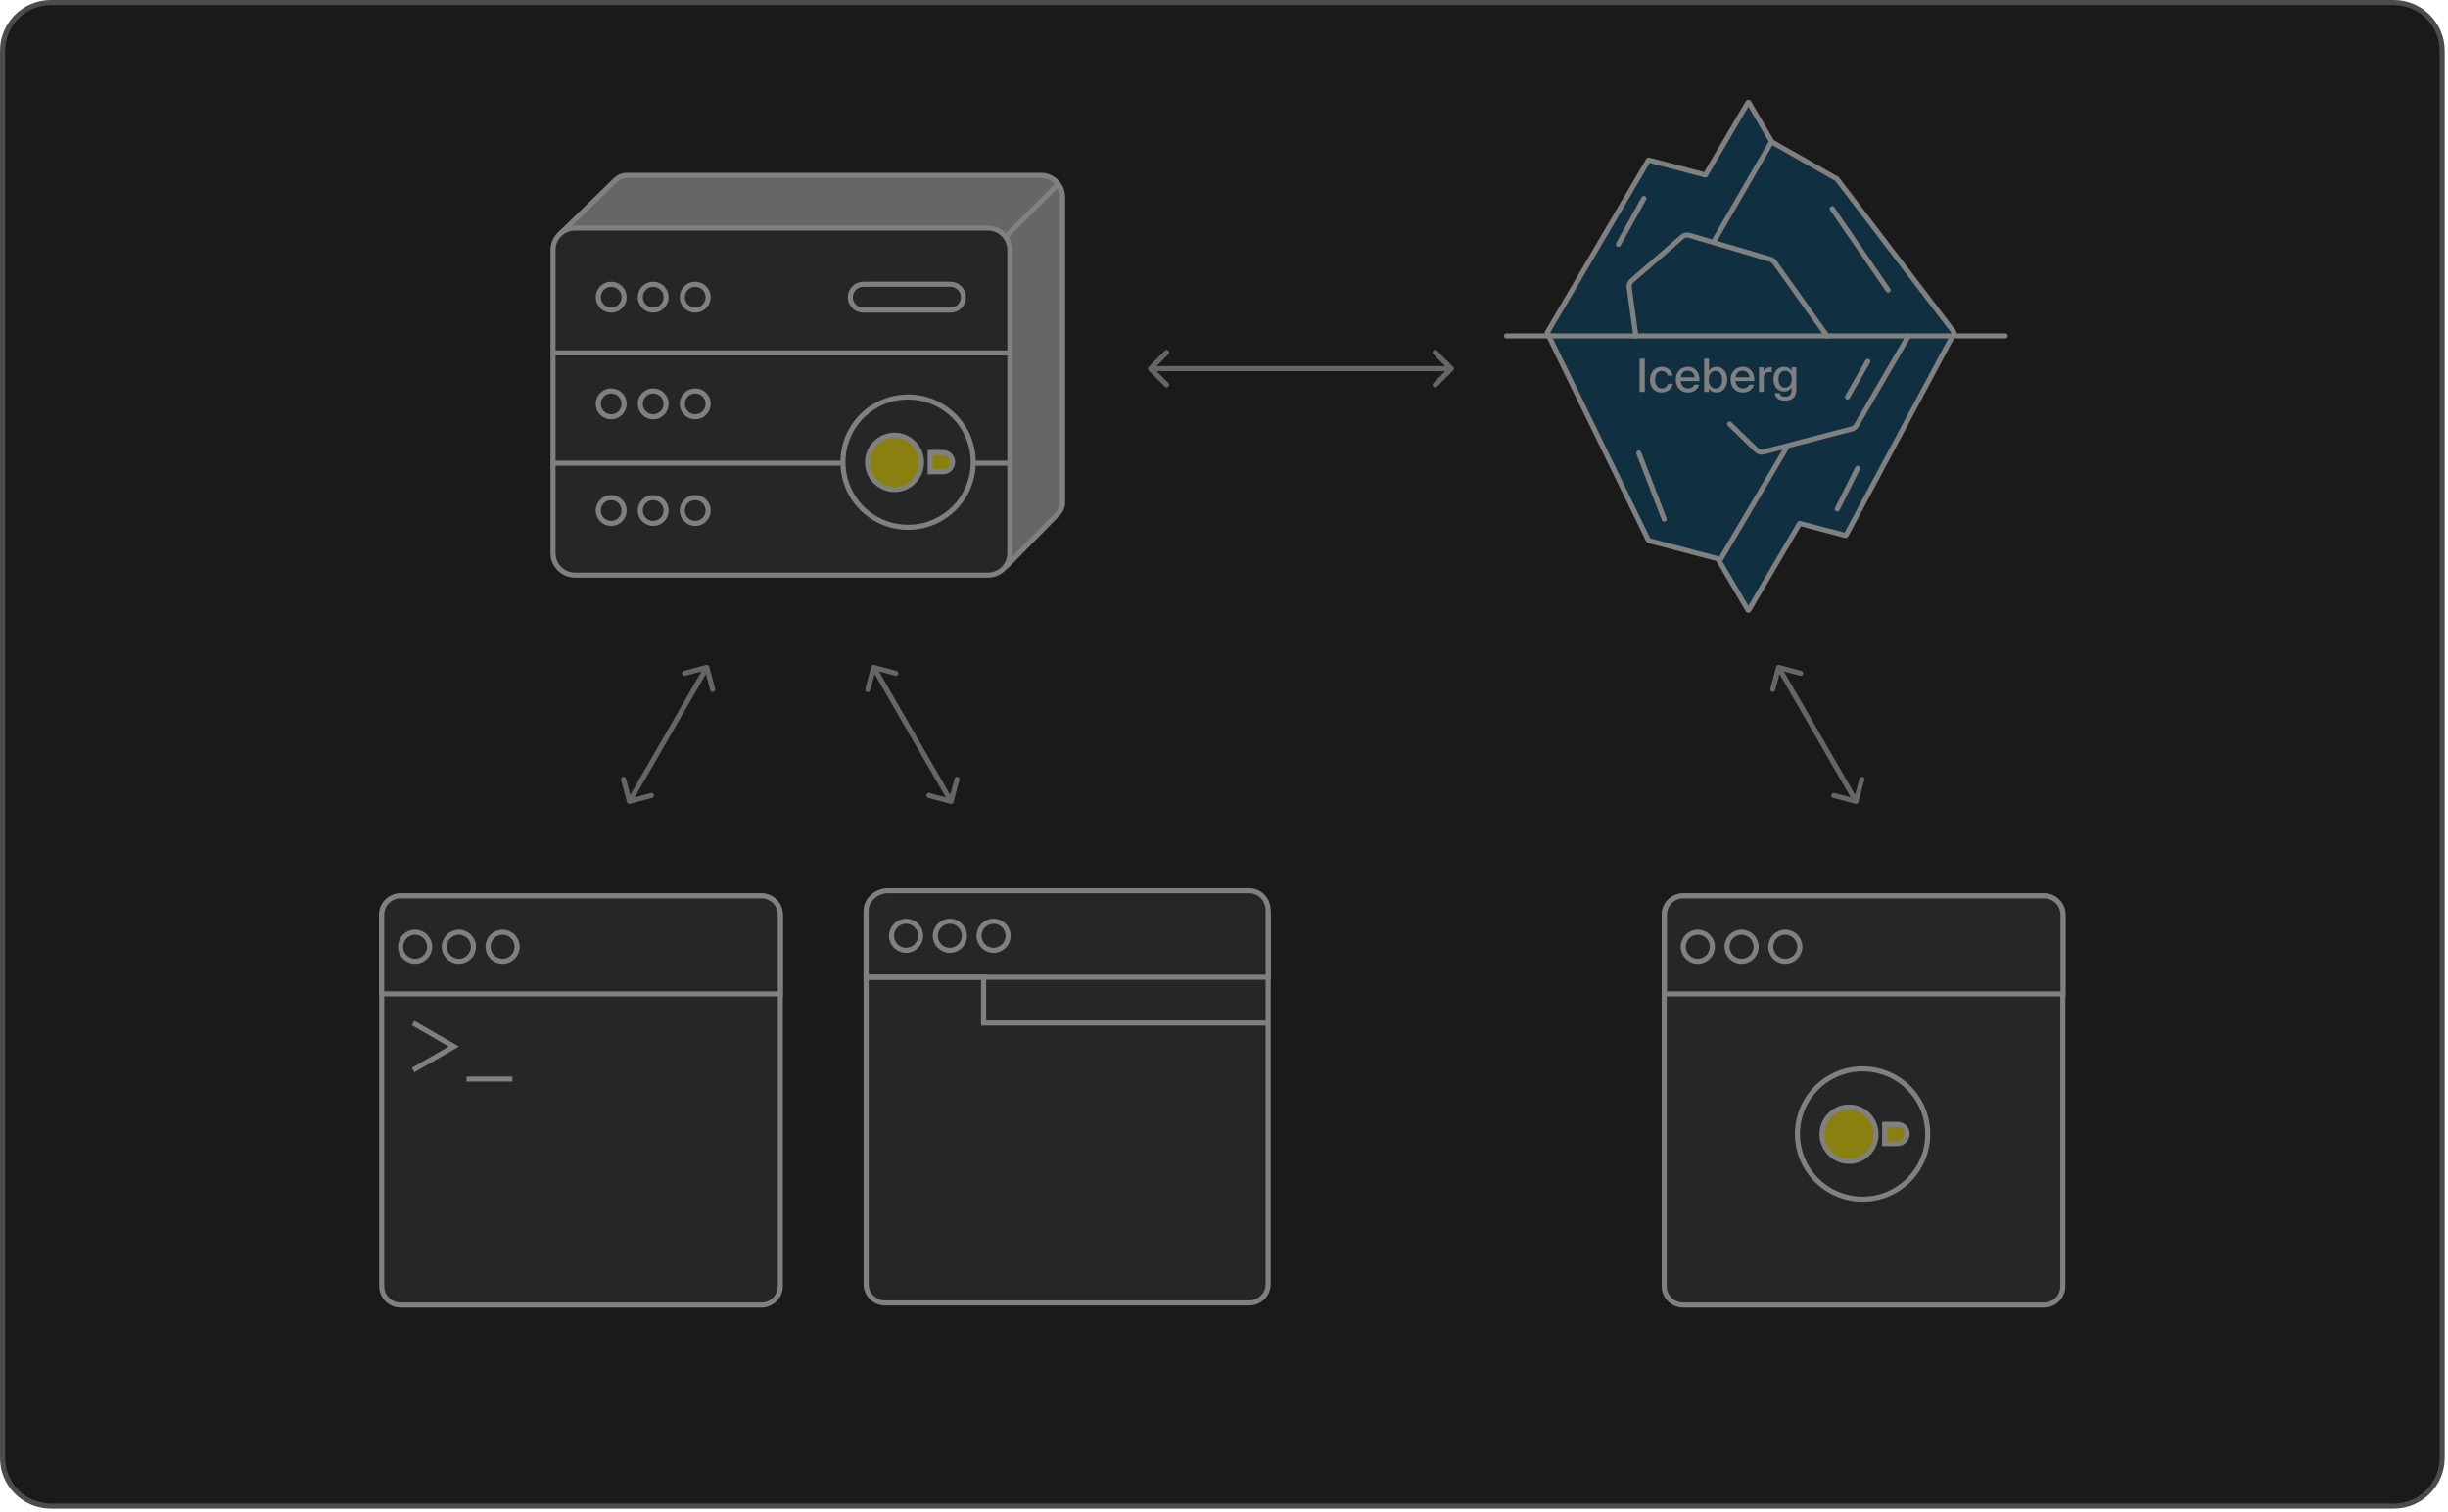
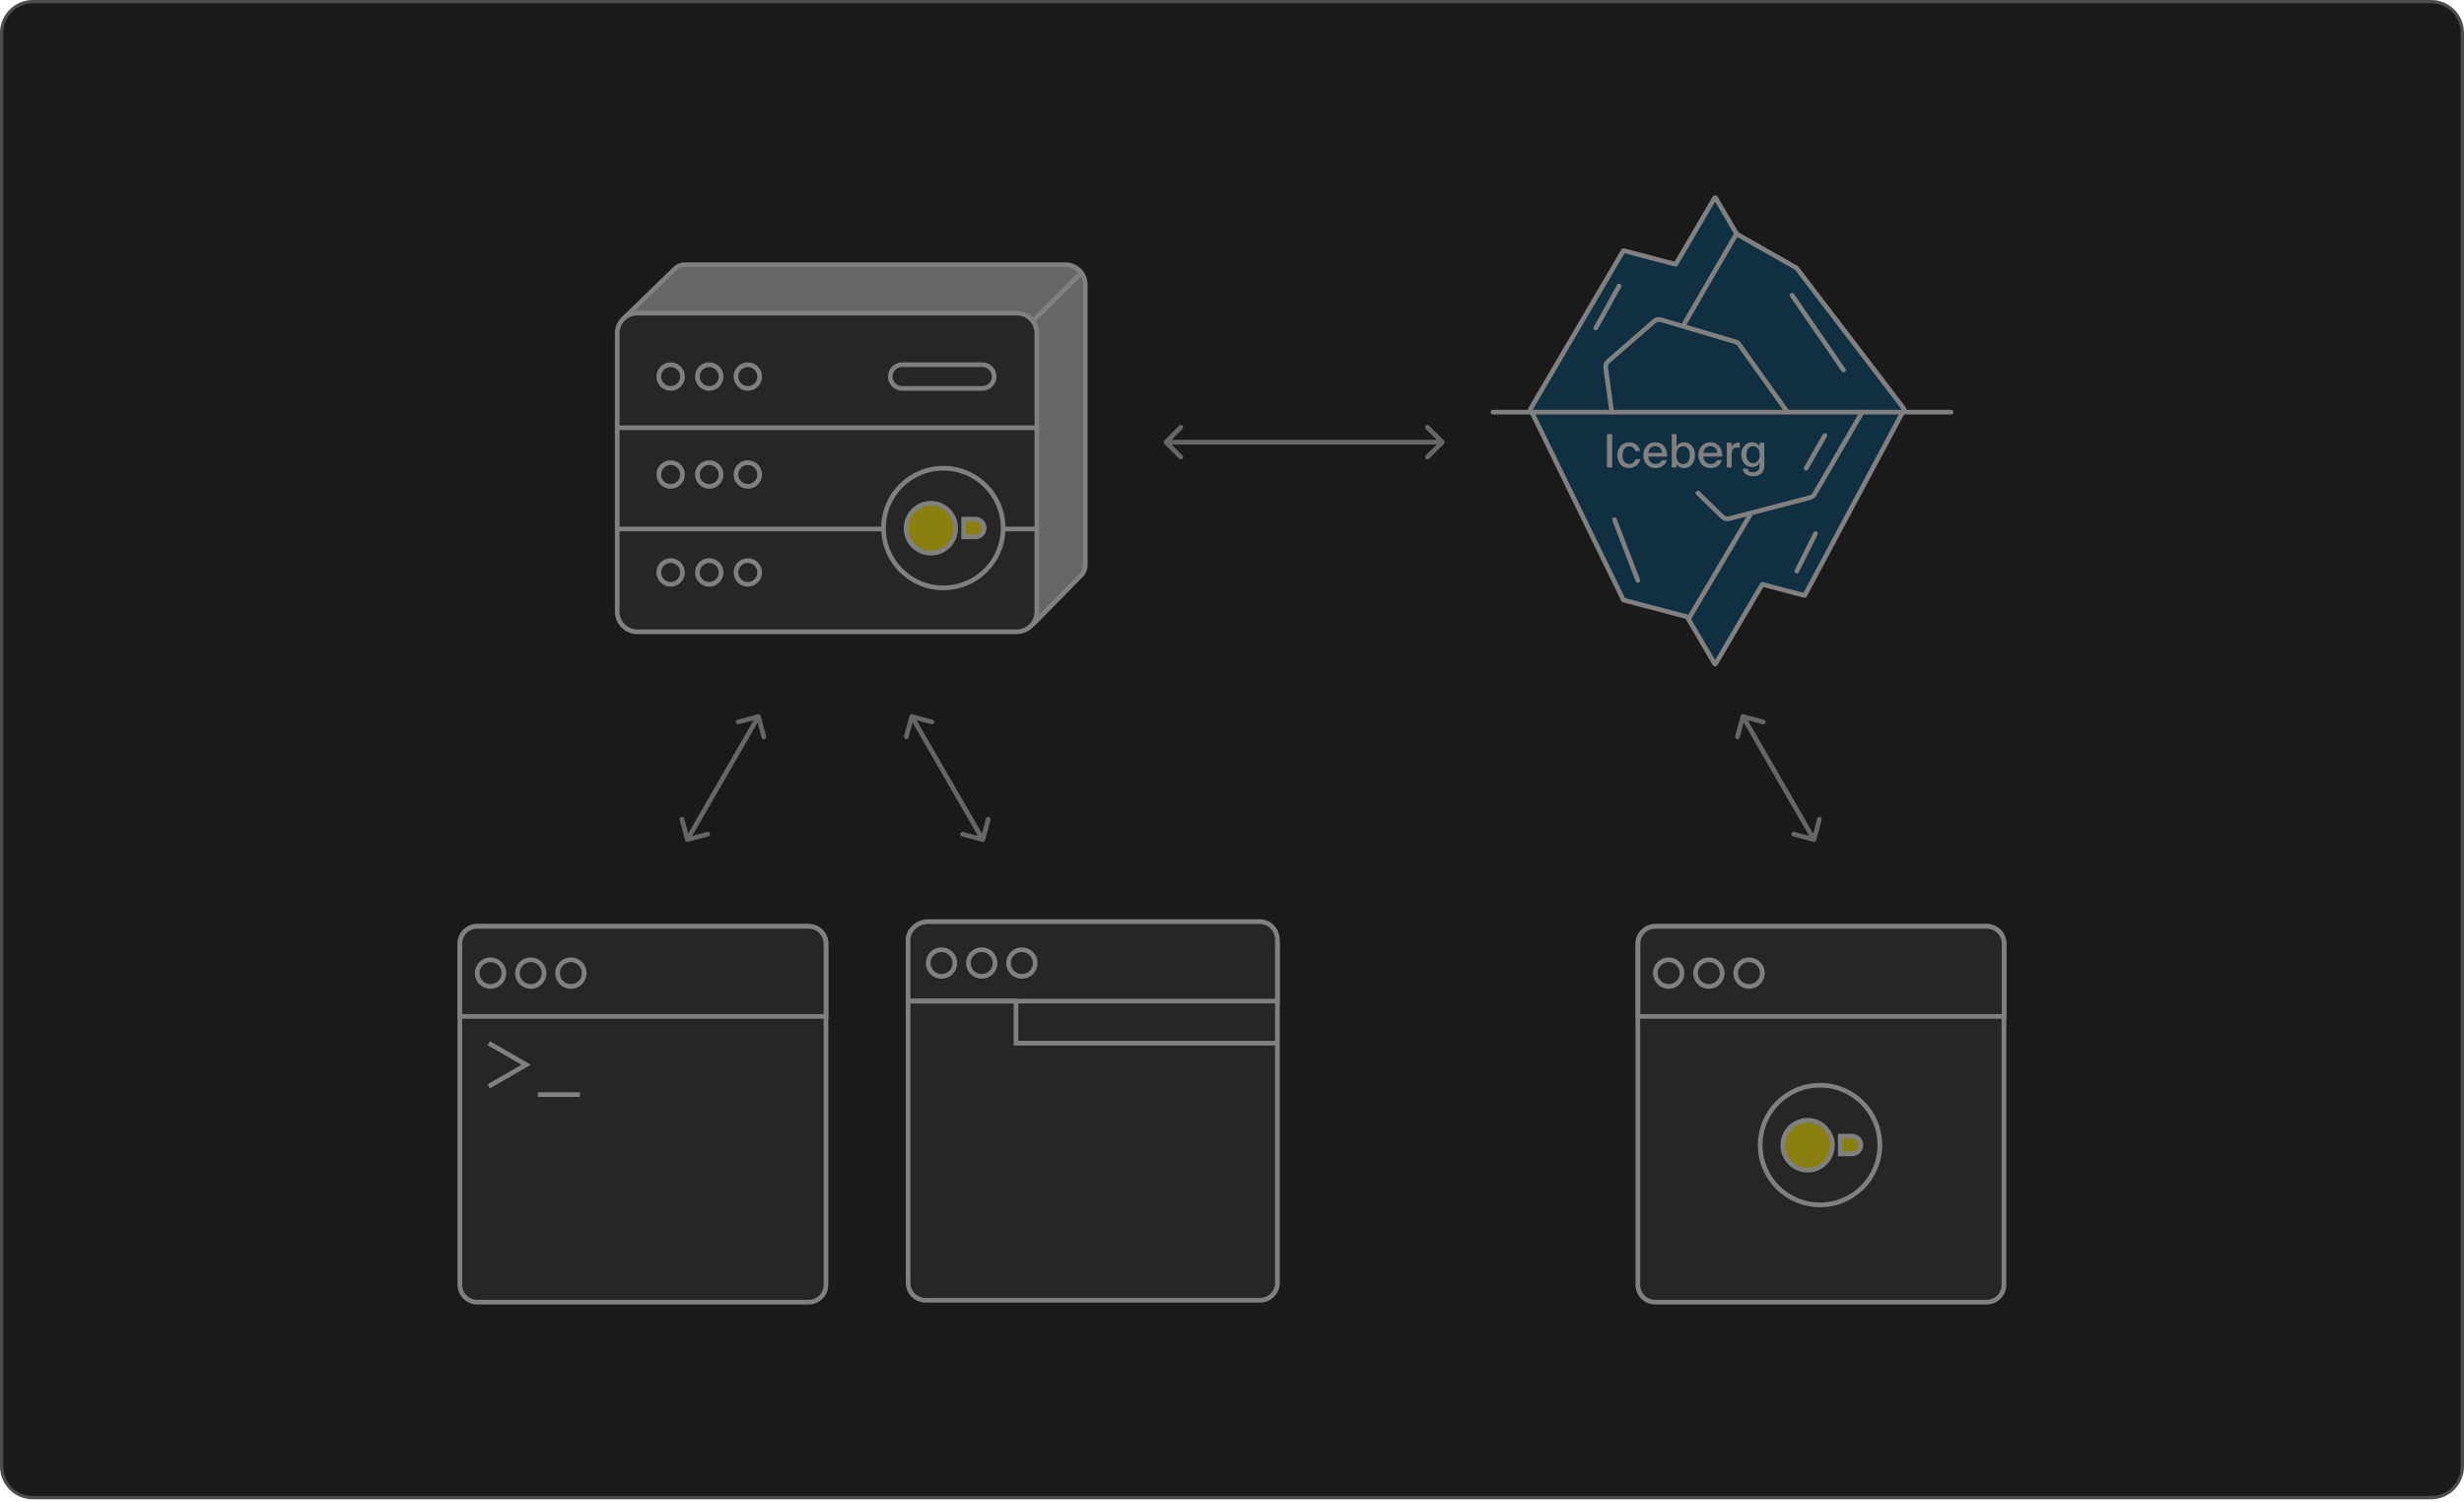
- <svg xmlns="http://www.w3.org/2000/svg" width="481" height="297" viewBox="0 0 481 297" fill="none">
-   <path d="M10 0.5H470.357C475.604 0.5 479.857 4.753 479.857 10V286.407C479.857 291.654 475.604 295.907 470.357 295.907H10C4.753 295.907 0.5 291.654 0.5 286.407V10C0.5 4.753 4.753 0.5 10 0.5Z" fill="#262626" />
-   <path d="M10 0.5H470.357C475.604 0.5 479.857 4.753 479.857 10V286.407C479.857 291.654 475.604 295.907 470.357 295.907H10C4.753 295.907 0.5 291.654 0.5 286.407V10C0.5 4.753 4.753 0.5 10 0.5Z" fill="#1A1A1A" />
-   <path d="M10 0.5H470.357C475.604 0.5 479.857 4.753 479.857 10V286.407C479.857 291.654 475.604 295.907 470.357 295.907H10C4.753 295.907 0.5 291.654 0.5 286.407V10C0.5 4.753 4.753 0.5 10 0.5Z" stroke="#4C4C4C" />
-   <path d="M401.61 176.008H330.712C328.662 176.008 327 177.67 327 179.719V252.696C327 254.746 328.662 256.407 330.712 256.407H401.61C403.66 256.407 405.322 254.746 405.322 252.696V179.719C405.322 177.67 403.66 176.008 401.61 176.008Z" fill="#262626" stroke="#808080" stroke-miterlimit="10" />
-   <path d="M365.976 235.595C358.896 235.595 353.179 229.878 353.179 222.798C353.179 215.718 358.896 210 365.976 210C373.056 210 378.774 215.718 378.774 222.798C378.774 229.878 373.056 235.595 365.976 235.595Z" fill="#262626" stroke="#808080" stroke-miterlimit="10" stroke-linecap="round" />
-   <path d="M372.819 220.9H370.309V224.689H372.819C373.86 224.689 374.725 223.824 374.725 222.783C374.725 221.735 373.86 220.9 372.819 220.9Z" fill="#CCBD00" fill-opacity="0.6" stroke="#808080" stroke-miterlimit="10" stroke-linecap="round" />
-   <path d="M358.009 222.836C358.009 225.778 360.389 228.174 363.313 228.174C366.237 228.174 368.617 225.778 368.617 222.836C368.617 219.894 366.237 217.499 363.313 217.499C360.389 217.499 358.009 219.894 358.009 222.836Z" fill="#CCBD00" fill-opacity="0.6" stroke="#808080" stroke-miterlimit="10" stroke-linecap="round" />
-   <path d="M330.747 176.008H401.646C403.697 176.008 405.357 177.668 405.357 179.719V195.274H327.035V179.719C327.035 177.668 328.696 176.008 330.747 176.008Z" fill="#262626" stroke="#808080" stroke-miterlimit="10" />
-   <path d="M333.598 188.873C335.177 188.873 336.457 187.593 336.457 186.014C336.457 184.436 335.177 183.156 333.598 183.156C332.02 183.156 330.74 184.436 330.74 186.014C330.74 187.593 332.02 188.873 333.598 188.873Z" fill="#262626" stroke="#808080" stroke-miterlimit="10" />
-   <path d="M342.199 188.873C343.778 188.873 345.057 187.593 345.057 186.014C345.057 184.436 343.778 183.156 342.199 183.156C340.62 183.156 339.341 184.436 339.341 186.014C339.341 187.593 340.62 188.873 342.199 188.873Z" fill="#262626" stroke="#808080" stroke-miterlimit="10" />
-   <path d="M350.787 188.873C352.365 188.873 353.645 187.593 353.645 186.014C353.645 184.436 352.365 183.156 350.787 183.156C349.208 183.156 347.929 184.436 347.929 186.014C347.929 187.593 349.208 188.873 350.787 188.873Z" fill="#262626" stroke="#808080" stroke-miterlimit="10" />
-   <path d="M225.695 72.783C225.5 72.588 225.5 72.271 225.695 72.076L228.877 68.894C229.073 68.699 229.389 68.699 229.584 68.894C229.78 69.089 229.78 69.406 229.584 69.601L226.756 72.43L229.584 75.258C229.78 75.453 229.78 75.77 229.584 75.965C229.389 76.16 229.073 76.16 228.877 75.965L225.695 72.783ZM285.527 72.076C285.722 72.271 285.722 72.588 285.527 72.783L282.345 75.965C282.15 76.16 281.833 76.16 281.638 75.965C281.443 75.77 281.443 75.453 281.638 75.258L284.466 72.43L281.638 69.601C281.443 69.406 281.443 69.089 281.638 68.894C281.833 68.699 282.15 68.699 282.345 68.894L285.527 72.076ZM226.049 72.43L226.049 71.93H285.174L285.174 72.43L285.174 72.93H226.049L226.049 72.43Z" fill="#666666" />
-   <path d="M138.743 130.641C139.009 130.57 139.283 130.728 139.355 130.995L140.519 135.342C140.591 135.608 140.433 135.883 140.166 135.954C139.899 136.025 139.625 135.867 139.553 135.6L138.518 131.737L134.655 132.772C134.388 132.843 134.114 132.685 134.042 132.418C133.971 132.151 134.129 131.877 134.396 131.806L138.743 130.641ZM123.801 157.932C123.535 158.004 123.26 157.845 123.189 157.579L122.024 153.232C121.953 152.965 122.111 152.691 122.378 152.62C122.645 152.548 122.919 152.706 122.99 152.973L124.025 156.837L127.889 155.802C128.156 155.73 128.43 155.889 128.502 156.155C128.573 156.422 128.415 156.696 128.148 156.768L123.801 157.932ZM138.872 131.124L139.305 131.374L124.105 157.699L123.672 157.449L123.239 157.199L138.439 130.874L138.872 131.124Z" fill="#666666" />
-   <path d="M171.8 130.641C171.534 130.57 171.26 130.728 171.188 130.995L170.024 135.342C169.952 135.608 170.11 135.883 170.377 135.954C170.644 136.025 170.918 135.867 170.989 135.6L172.025 131.737L175.888 132.772C176.155 132.843 176.429 132.685 176.501 132.418C176.572 132.151 176.414 131.877 176.147 131.806L171.8 130.641ZM186.742 157.932C187.008 158.004 187.283 157.845 187.354 157.579L188.519 153.232C188.59 152.965 188.432 152.691 188.165 152.62C187.898 152.548 187.624 152.706 187.553 152.973L186.518 156.837L182.654 155.802C182.387 155.73 182.113 155.889 182.041 156.155C181.97 156.422 182.128 156.696 182.395 156.768L186.742 157.932ZM171.671 131.124L171.238 131.374L186.438 157.699L186.871 157.449L187.304 157.199L172.104 130.874L171.671 131.124Z" fill="#666666" />
-   <path d="M349.606 130.641C349.339 130.57 349.065 130.728 348.994 130.995L347.829 135.342C347.758 135.608 347.916 135.883 348.183 135.954C348.45 136.025 348.724 135.867 348.795 135.6L349.83 131.737L353.694 132.772C353.961 132.843 354.235 132.685 354.306 132.418C354.378 132.151 354.22 131.877 353.953 131.806L349.606 130.641ZM364.547 157.932C364.814 158.004 365.088 157.845 365.16 157.579L366.324 153.232C366.396 152.965 366.237 152.691 365.971 152.62C365.704 152.548 365.43 152.706 365.358 152.973L364.323 156.837L360.459 155.802C360.193 155.73 359.919 155.889 359.847 156.155C359.776 156.422 359.934 156.696 360.201 156.768L364.547 157.932ZM349.477 131.124L349.044 131.374L364.244 157.699L364.677 157.449L365.11 157.199L349.91 130.874L349.477 131.124Z" fill="#666666" />
-   <path d="M149.61 176.008H78.712C76.662 176.008 75 177.67 75 179.719V252.696C75 254.746 76.662 256.407 78.712 256.407H149.61C151.66 256.407 153.322 254.746 153.322 252.696V179.719C153.322 177.67 151.66 176.008 149.61 176.008Z" fill="#262626" stroke="#808080" stroke-miterlimit="10" />
-   <path d="M81.179 201L89.179 205.617L81.179 210.236" stroke="#808080" stroke-miterlimit="10" />
-   <path d="M91.679 212H100.679" stroke="#808080" stroke-miterlimit="10" />
-   <path d="M78.712 176.008H149.61C151.662 176.008 153.322 177.668 153.322 179.719V195.274H75V179.719C75 177.668 76.661 176.008 78.712 176.008Z" fill="#262626" stroke="#808080" stroke-miterlimit="10" />
-   <path d="M81.563 188.873C83.142 188.873 84.421 187.593 84.421 186.014C84.421 184.436 83.142 183.156 81.563 183.156C79.985 183.156 78.705 184.436 78.705 186.014C78.705 187.593 79.985 188.873 81.563 188.873Z" fill="#262626" stroke="#808080" stroke-miterlimit="10" />
-   <path d="M90.164 188.873C91.742 188.873 93.022 187.593 93.022 186.014C93.022 184.436 91.742 183.156 90.164 183.156C88.585 183.156 87.306 184.436 87.306 186.014C87.306 187.593 88.585 188.873 90.164 188.873Z" fill="#262626" stroke="#808080" stroke-miterlimit="10" />
-   <path d="M98.752 188.873C100.33 188.873 101.61 187.593 101.61 186.014C101.61 184.436 100.33 183.156 98.752 183.156C97.173 183.156 95.894 184.436 95.894 186.014C95.894 187.593 97.173 188.873 98.752 188.873Z" fill="#262626" stroke="#808080" stroke-miterlimit="10" />
-   <path d="M245.435 176H173.923C171.855 176 170.179 177.654 170.179 179.693V252.307C170.179 254.346 171.855 256 173.923 256H245.435C247.503 256 249.179 254.346 249.179 252.307V179.693C249.179 177.654 247.503 176 245.435 176Z" fill="#262626" stroke="#808080" stroke-miterlimit="10" />
-   <path d="M174.375 175H245.482C247.525 175 249.179 176.724 249.179 178.853V192H170.179V178.853C170.179 176.724 172.333 175 174.375 175Z" fill="#262626" stroke="#808080" stroke-miterlimit="10" />
-   <path d="M178.037 186.716C179.615 186.716 180.895 185.437 180.895 183.858C180.895 182.28 179.615 181 178.037 181C176.458 181 175.179 182.28 175.179 183.858C175.179 185.437 176.458 186.716 178.037 186.716Z" fill="#262626" stroke="#808080" stroke-miterlimit="10" />
-   <path d="M186.637 186.716C188.216 186.716 189.496 185.437 189.496 183.858C189.496 182.28 188.216 181 186.637 181C185.059 181 183.779 182.28 183.779 183.858C183.779 185.437 185.059 186.716 186.637 186.716Z" fill="#262626" stroke="#808080" stroke-miterlimit="10" />
-   <path d="M195.225 186.716C196.804 186.716 198.084 185.437 198.084 183.858C198.084 182.28 196.804 181 195.225 181C193.647 181 192.367 182.28 192.367 183.858C192.367 185.437 193.647 186.716 195.225 186.716Z" fill="#262626" stroke="#808080" stroke-miterlimit="10" />
-   <path d="M323.88 31.491L304.023 65.323C304.009 65.348 304.008 65.379 304.02 65.405L323.895 106.158C323.906 106.181 323.927 106.198 323.951 106.204L337.503 109.776C337.525 109.782 337.544 109.796 337.555 109.816L343.458 119.873C343.491 119.93 343.573 119.93 343.607 119.873L353.574 102.89C353.593 102.857 353.633 102.841 353.67 102.851L362.624 105.211C362.663 105.221 362.703 105.203 362.722 105.168L383.974 65.412C383.99 65.382 383.987 65.346 383.966 65.319L360.954 35.172C360.947 35.163 360.938 35.155 360.928 35.15L348.191 27.916C348.178 27.908 348.167 27.897 348.159 27.884L343.607 20.127C343.573 20.07 343.491 20.07 343.458 20.127L335.125 34.325C335.105 34.358 335.066 34.375 335.028 34.365L323.976 31.451C323.939 31.442 323.899 31.458 323.88 31.491Z" fill="#102F41" stroke="#808080" stroke-miterlimit="10" />
-   <path d="M361 100L365 92" stroke="#808080" stroke-miterlimit="10" stroke-linecap="round" />
-   <path d="M318 48L323 39" stroke="#808080" stroke-miterlimit="10" stroke-linecap="round" />
-   <path d="M363 78L367 71" stroke="#808080" stroke-miterlimit="10" stroke-linecap="round" />
-   <path d="M360 41L371 57" stroke="#808080" stroke-miterlimit="10" stroke-linecap="round" />
-   <path d="M322 89L327 102" stroke="#808080" stroke-miterlimit="10" stroke-linecap="round" />
-   <path d="M348 28L337 47" stroke="#808080" stroke-miterlimit="10" stroke-linecap="round" />
-   <path d="M375 66L364.771 83.579C364.57 83.924 364.24 84.175 363.853 84.276L346.532 88.787C346.024 88.919 345.485 88.777 345.108 88.411L339.857 83.307" stroke="#808080" stroke-miterlimit="10" stroke-linecap="round" />
-   <path d="M359 66L348.682 51.523C348.488 51.25 348.208 51.05 347.886 50.955L331.93 46.234C331.438 46.088 330.906 46.204 330.52 46.54L320.613 55.161C320.23 55.494 320.042 55.997 320.112 56.499L321.43 66" stroke="#808080" stroke-miterlimit="10" stroke-linecap="round" />
-   <path d="M338 110L351 88" stroke="#808080" stroke-miterlimit="10" stroke-linecap="round" />
-   <path d="M296 66L394 66" stroke="#808080" stroke-miterlimit="10" stroke-linecap="round" />
-   <path d="M323.18 70.475V77H322.154V70.475H323.18ZM326.54 72.068C327.647 72.068 328.493 72.851 328.637 73.796H327.701C327.602 73.247 327.107 72.869 326.495 72.869C325.82 72.869 325.199 73.4 325.199 74.579C325.199 75.776 325.82 76.316 326.495 76.316C327.098 76.316 327.602 75.965 327.737 75.389H328.682C328.484 76.406 327.548 77.117 326.477 77.117C325.073 77.117 324.2 76.055 324.2 74.588C324.2 73.157 325.109 72.068 326.54 72.068ZM331.648 76.316C332.332 76.316 332.71 76.037 332.917 75.578H333.862C333.646 76.379 332.908 77.117 331.684 77.117C330.127 77.117 329.272 75.974 329.272 74.57C329.272 73.067 330.28 72.068 331.657 72.068C333.151 72.068 334.024 73.292 333.925 74.867H330.235C330.334 75.767 330.883 76.316 331.648 76.316ZM331.648 72.833C330.919 72.833 330.388 73.202 330.253 74.129H332.953C332.926 73.418 332.413 72.833 331.648 72.833ZM335.743 74.588C335.743 75.785 336.355 76.334 337.075 76.334C337.858 76.334 338.38 75.677 338.38 74.588C338.38 73.499 337.858 72.851 337.075 72.851C336.355 72.851 335.743 73.391 335.743 74.588ZM334.843 70.475H335.779V72.869C336.076 72.365 336.571 72.068 337.291 72.068C338.416 72.068 339.379 73.004 339.379 74.588C339.379 76.172 338.416 77.117 337.291 77.117C336.571 77.117 336.076 76.82 335.779 76.316V77H334.843V70.475ZM342.423 76.316C343.107 76.316 343.485 76.037 343.692 75.578H344.637C344.421 76.379 343.683 77.117 342.459 77.117C340.902 77.117 340.047 75.974 340.047 74.57C340.047 73.067 341.055 72.068 342.432 72.068C343.926 72.068 344.799 73.292 344.7 74.867H341.01C341.109 75.767 341.658 76.316 342.423 76.316ZM342.423 72.833C341.694 72.833 341.163 73.202 341.028 74.129H343.728C343.701 73.418 343.188 72.833 342.423 72.833ZM348.138 72.149V73.121C347.967 73.103 347.805 73.094 347.652 73.094C346.932 73.094 346.554 73.445 346.554 74.462V77H345.618V72.158H346.536V73.013C346.788 72.464 347.265 72.149 347.877 72.14C347.958 72.14 348.057 72.14 348.138 72.149ZM352.013 72.869V72.158H352.949V76.433C352.949 77.324 352.76 77.801 352.427 78.134C352.058 78.521 351.482 78.719 350.735 78.719C349.646 78.719 348.863 78.251 348.71 77.234H349.673C349.772 77.675 350.042 77.936 350.753 77.936C351.194 77.936 351.518 77.819 351.725 77.585C351.914 77.378 352.013 77.135 352.013 76.631V76.118C351.716 76.622 351.239 76.919 350.519 76.919C349.394 76.919 348.458 76.037 348.458 74.489C348.458 72.95 349.394 72.068 350.519 72.068C351.239 72.068 351.716 72.365 352.013 72.869ZM352.049 74.489C352.049 73.337 351.455 72.842 350.735 72.842C349.952 72.842 349.457 73.445 349.457 74.489C349.457 75.542 349.952 76.154 350.735 76.154C351.455 76.154 352.049 75.641 352.049 74.489Z" fill="#808080" />
-   <path d="M170.179 192H193.263V201H249.179" stroke="#808080" stroke-miterlimit="10" />
-   <path d="M204.547 34.453C206.888 34.453 208.786 36.367 208.786 38.729V98.773C208.786 99.559 208.477 100.314 207.926 100.875L197.985 110.997C197.361 111.633 196.51 111.96 195.623 111.887C186.363 111.122 133.162 106.71 120.147 105.193C118.246 104.972 116.728 103.492 116.442 101.583C115.1 92.606 110.619 55.739 109.675 47.95C109.563 47.02 109.894 46.117 110.566 45.464L121.024 35.302C121.584 34.758 122.334 34.453 123.115 34.453L204.547 34.453Z" fill="#666666" stroke="#808080" stroke-miterlimit="10" />
-   <rect x="108.662" y="44.809" width="89.766" height="68.188" rx="4.316" fill="#262626" stroke="#808080" stroke-miterlimit="10" />
-   <rect x="117.552" y="55.852" width="5.08" height="5.08" rx="2.54" fill="#262626" stroke="#808080" stroke-miterlimit="10" />
-   <rect x="125.806" y="55.852" width="5.08" height="5.08" rx="2.54" fill="#262626" stroke="#808080" stroke-miterlimit="10" />
-   <rect x="134.061" y="55.852" width="5.08" height="5.08" rx="2.54" fill="#262626" stroke="#808080" stroke-miterlimit="10" />
-   <rect x="167.077" y="55.852" width="22.223" height="5.08" rx="2.54" fill="#262626" stroke="#808080" stroke-miterlimit="10" />
-   <rect x="117.552" y="76.809" width="5.08" height="5.08" rx="2.54" fill="#262626" stroke="#808080" stroke-miterlimit="10" />
-   <rect x="125.806" y="76.809" width="5.08" height="5.08" rx="2.54" fill="#262626" stroke="#808080" stroke-miterlimit="10" />
-   <rect x="134.061" y="76.809" width="5.08" height="5.08" rx="2.54" fill="#262626" stroke="#808080" stroke-miterlimit="10" />
-   <rect x="117.552" y="97.758" width="5.08" height="5.08" rx="2.54" fill="#262626" stroke="#808080" stroke-miterlimit="10" />
-   <rect x="125.806" y="97.758" width="5.08" height="5.08" rx="2.54" fill="#262626" stroke="#808080" stroke-miterlimit="10" />
-   <rect x="134.061" y="97.758" width="5.08" height="5.08" rx="2.54" fill="#262626" stroke="#808080" stroke-miterlimit="10" />
-   <path d="M109 91L198.5 91" stroke="#808080" stroke-miterlimit="10" />
-   <line x1="108.662" y1="69.34" x2="198.428" y2="69.34" stroke="#808080" stroke-miterlimit="10" />
-   <path d="M197.603 46.5L207.922 36.18" stroke="#808080" stroke-miterlimit="10" />
-   <path d="M178.426 103.595C171.346 103.595 165.629 97.878 165.629 90.798C165.629 83.718 171.346 78 178.426 78C185.506 78 191.224 83.718 191.224 90.798C191.224 97.878 185.506 103.595 178.426 103.595Z" fill="#262626" stroke="#808080" stroke-miterlimit="10" stroke-linecap="round" />
-   <path d="M185.269 88.9H182.759V92.689H185.269C186.31 92.689 187.175 91.824 187.175 90.783C187.175 89.735 186.31 88.9 185.269 88.9Z" fill="#CCBD00" fill-opacity="0.6" stroke="#808080" stroke-miterlimit="10" stroke-linecap="round" />
-   <path d="M170.459 90.836C170.459 93.778 172.839 96.174 175.763 96.174C178.687 96.174 181.068 93.778 181.068 90.836C181.068 87.894 178.687 85.499 175.763 85.499C172.839 85.499 170.459 87.894 170.459 90.836Z" fill="#CCBD00" fill-opacity="0.6" stroke="#808080" stroke-miterlimit="10" stroke-linecap="round" />
+ <svg xmlns="http://www.w3.org/2000/svg" width="750" height="457" viewBox="0 0 750 457" fill="none">
+   <path d="M10 0.5H740C745.247 0.5 749.5 4.753 749.5 10V446.37C749.5 451.617 745.247 455.87 740 455.87H10C4.753 455.87 0.5 451.617 0.5 446.37V10L0.513 9.511C0.767 4.491 4.917 0.5 10 0.5Z" fill="#262626" />
+   <path d="M10 0.5H740C745.247 0.5 749.5 4.753 749.5 10V446.37C749.5 451.617 745.247 455.87 740 455.87H10C4.753 455.87 0.5 451.617 0.5 446.37V10L0.513 9.511C0.767 4.491 4.917 0.5 10 0.5Z" fill="#1A1A1A" />
+   <path d="M10 0.5H740C745.247 0.5 749.5 4.753 749.5 10V446.37C749.5 451.617 745.247 455.87 740 455.87H10C4.753 455.87 0.5 451.617 0.5 446.37V10L0.513 9.511C0.767 4.491 4.917 0.5 10 0.5Z" stroke="#4C4C4C" />
+   <path d="M604.692 281.974H503.814C500.898 281.974 498.533 284.339 498.533 287.255V391.089C498.533 394.006 500.898 396.37 503.814 396.37H604.692C607.609 396.37 609.973 394.006 609.973 391.089V287.255C609.973 284.339 607.609 281.974 604.692 281.974Z" fill="#262626" stroke="#808080" stroke-width="1.423" stroke-miterlimit="10" />
+   <path d="M553.99 366.757C543.916 366.757 535.781 358.622 535.781 348.549C535.781 338.475 543.916 330.34 553.99 330.34C564.064 330.34 572.199 338.475 572.199 348.549C572.199 358.622 564.064 366.757 553.99 366.757Z" fill="#262626" stroke="#808080" stroke-width="1.423" stroke-miterlimit="10" stroke-linecap="round" />
+   <path d="M563.726 345.849H560.154V351.24H563.726C565.207 351.24 566.438 350.009 566.438 348.528C566.438 347.036 565.207 345.849 563.726 345.849Z" fill="#CCBD00" fill-opacity="0.6" stroke="#808080" stroke-width="1.423" stroke-miterlimit="10" stroke-linecap="round" />
+   <path d="M542.653 348.603C542.653 352.79 546.04 356.198 550.2 356.198C554.361 356.198 557.748 352.79 557.748 348.603C557.748 344.417 554.361 341.009 550.2 341.009C546.04 341.009 542.653 344.417 542.653 348.603Z" fill="#CCBD00" fill-opacity="0.6" stroke="#808080" stroke-width="1.423" stroke-miterlimit="10" stroke-linecap="round" />
+   <path d="M503.864 281.974H604.742C607.66 281.974 610.023 284.337 610.023 287.255V309.387H498.583V287.255C498.583 284.337 500.946 281.974 503.864 281.974Z" fill="#262626" stroke="#808080" stroke-width="1.423" stroke-miterlimit="10" />
+   <path d="M507.921 300.279C510.167 300.279 511.988 298.458 511.988 296.212C511.988 293.966 510.167 292.145 507.921 292.145C505.675 292.145 503.854 293.966 503.854 296.212C503.854 298.458 505.675 300.279 507.921 300.279Z" fill="#262626" stroke="#808080" stroke-width="1.423" stroke-miterlimit="10" />
+   <path d="M520.159 300.279C522.405 300.279 524.225 298.458 524.225 296.212C524.225 293.966 522.405 292.145 520.159 292.145C517.913 292.145 516.092 293.966 516.092 296.212C516.092 298.458 517.913 300.279 520.159 300.279Z" fill="#262626" stroke="#808080" stroke-width="1.423" stroke-miterlimit="10" />
+   <path d="M532.377 300.279C534.623 300.279 536.444 298.458 536.444 296.212C536.444 293.966 534.623 292.145 532.377 292.145C530.131 292.145 528.311 293.966 528.311 296.212C528.311 298.458 530.131 300.279 532.377 300.279Z" fill="#262626" stroke="#808080" stroke-width="1.423" stroke-miterlimit="10" />
+   <path d="M354.392 135.102C354.115 134.824 354.115 134.374 354.392 134.096L358.92 129.568C359.198 129.291 359.648 129.291 359.926 129.568C360.204 129.846 360.204 130.297 359.926 130.574L355.902 134.599L359.926 138.623C360.204 138.901 360.204 139.352 359.926 139.629C359.648 139.907 359.198 139.907 358.92 139.629L354.392 135.102ZM439.524 134.096C439.801 134.374 439.801 134.824 439.524 135.102L434.996 139.629C434.718 139.907 434.268 139.907 433.99 139.629C433.712 139.352 433.712 138.901 433.99 138.623L438.014 134.599L433.99 130.574C433.712 130.297 433.712 129.846 433.99 129.568C434.268 129.291 434.718 129.291 434.996 129.568L439.524 134.096ZM354.896 134.599L354.896 133.887H439.021L439.021 134.599L439.021 135.31H354.896L354.896 134.599Z" fill="#666666" />
+   <path d="M230.673 217.425C231.052 217.323 231.442 217.548 231.544 217.928L233.201 224.113C233.303 224.492 233.077 224.882 232.698 224.984C232.318 225.085 231.928 224.86 231.826 224.481L230.354 218.983L224.856 220.456C224.477 220.558 224.087 220.332 223.985 219.953C223.883 219.573 224.108 219.183 224.488 219.082L230.673 217.425ZM209.414 256.255C209.034 256.357 208.644 256.132 208.542 255.752L206.885 249.568C206.784 249.188 207.009 248.798 207.388 248.696C207.768 248.595 208.158 248.82 208.26 249.199L209.733 254.697L215.23 253.224C215.61 253.122 216 253.348 216.101 253.727C216.203 254.107 215.978 254.497 215.598 254.598L209.414 256.255ZM230.857 218.112L231.473 218.468L209.846 255.924L209.229 255.568L208.613 255.212L230.241 217.756L230.857 218.112Z" fill="#666666" />
+   <path d="M277.708 217.425C277.329 217.323 276.939 217.548 276.837 217.928L275.18 224.113C275.078 224.492 275.304 224.882 275.683 224.984C276.063 225.085 276.453 224.86 276.554 224.481L278.027 218.983L283.525 220.456C283.904 220.558 284.294 220.332 284.396 219.953C284.498 219.573 284.272 219.183 283.893 219.082L277.708 217.425ZM298.967 256.255C299.347 256.357 299.737 256.132 299.839 255.752L301.495 249.568C301.597 249.188 301.372 248.798 300.992 248.696C300.613 248.595 300.223 248.82 300.121 249.199L298.648 254.697L293.151 253.224C292.771 253.122 292.381 253.348 292.28 253.727C292.178 254.107 292.403 254.497 292.783 254.598L298.967 256.255ZM277.524 218.112L276.908 218.468L298.535 255.924L299.151 255.568L299.767 255.212L278.14 217.756L277.524 218.112Z" fill="#666666" />
+   <path d="M530.697 217.425C530.318 217.323 529.928 217.548 529.826 217.928L528.169 224.113C528.068 224.492 528.293 224.882 528.672 224.984C529.052 225.085 529.442 224.86 529.544 224.481L531.016 218.983L536.514 220.456C536.893 220.558 537.284 220.332 537.385 219.953C537.487 219.573 537.262 219.183 536.882 219.082L530.697 217.425ZM551.957 256.255C552.336 256.357 552.726 256.132 552.828 255.752L554.485 249.568C554.586 249.188 554.361 248.798 553.982 248.696C553.602 248.595 553.212 248.82 553.11 249.199L551.638 254.697L546.14 253.224C545.761 253.122 545.37 253.348 545.269 253.727C545.167 254.107 545.392 254.497 545.772 254.598L551.957 256.255ZM530.513 218.112L529.897 218.468L551.525 255.924L552.141 255.568L552.757 255.212L531.129 217.756L530.513 218.112Z" fill="#666666" />
+   <path d="M246.136 281.974H145.259C142.342 281.974 139.978 284.339 139.978 287.255V391.089C139.978 394.006 142.342 396.37 145.259 396.37H246.136C249.053 396.37 251.417 394.006 251.417 391.089V287.255C251.417 284.339 249.053 281.974 246.136 281.974Z" fill="#262626" stroke="#808080" stroke-width="1.423" stroke-miterlimit="10" />
+   <path d="M148.769 317.534L160.151 324.103L148.769 330.675" stroke="#808080" stroke-width="1.423" stroke-miterlimit="10" />
+   <path d="M163.708 333.185H176.514" stroke="#808080" stroke-width="1.423" stroke-miterlimit="10" />
+   <path d="M145.258 281.974H246.136C249.054 281.974 251.417 284.337 251.417 287.255V309.387H139.977V287.255C139.977 284.337 142.34 281.974 145.258 281.974Z" fill="#262626" stroke="#808080" stroke-width="1.423" stroke-miterlimit="10" />
+   <path d="M149.316 300.279C151.562 300.279 153.383 298.458 153.383 296.212C153.383 293.966 151.562 292.145 149.316 292.145C147.07 292.145 145.249 293.966 145.249 296.212C145.249 298.458 147.07 300.279 149.316 300.279Z" fill="#262626" stroke="#808080" stroke-width="1.423" stroke-miterlimit="10" />
+   <path d="M161.553 300.279C163.799 300.279 165.62 298.458 165.62 296.212C165.62 293.966 163.799 292.145 161.553 292.145C159.307 292.145 157.486 293.966 157.486 296.212C157.486 298.458 159.307 300.279 161.553 300.279Z" fill="#262626" stroke="#808080" stroke-width="1.423" stroke-miterlimit="10" />
+   <path d="M173.772 300.279C176.018 300.279 177.839 298.458 177.839 296.212C177.839 293.966 176.018 292.145 173.772 292.145C171.526 292.145 169.705 293.966 169.705 296.212C169.705 298.458 171.526 300.279 173.772 300.279Z" fill="#262626" stroke="#808080" stroke-width="1.423" stroke-miterlimit="10" />
+   <path d="M383.495 281.963H281.744C278.802 281.963 276.417 284.316 276.417 287.218V390.535C276.417 393.437 278.802 395.79 281.744 395.79H383.495C386.436 395.79 388.821 393.437 388.821 390.535V287.218C388.821 284.316 386.436 281.963 383.495 281.963Z" fill="#262626" stroke="#808080" stroke-width="1.423" stroke-miterlimit="10" />
+   <path d="M282.372 280.54H383.546C386.453 280.54 388.806 282.993 388.806 286.022V304.728H276.401V286.022C276.401 282.993 279.466 280.54 282.372 280.54Z" fill="#262626" stroke="#808080" stroke-width="1.423" stroke-miterlimit="10" />
+   <path d="M286.582 297.211C288.828 297.211 290.649 295.39 290.649 293.144C290.649 290.898 288.828 289.077 286.582 289.077C284.336 289.077 282.516 290.898 282.516 293.144C282.516 295.39 284.336 297.211 286.582 297.211Z" fill="#262626" stroke="#808080" stroke-width="1.423" stroke-miterlimit="10" />
+   <path d="M298.821 297.211C301.067 297.211 302.887 295.39 302.887 293.144C302.887 290.898 301.067 289.077 298.821 289.077C296.575 289.077 294.754 290.898 294.754 293.144C294.754 295.39 296.575 297.211 298.821 297.211Z" fill="#262626" stroke="#808080" stroke-width="1.423" stroke-miterlimit="10" />
+   <path d="M311.038 297.211C313.284 297.211 315.105 295.39 315.105 293.144C315.105 290.898 313.284 289.077 311.038 289.077C308.792 289.077 306.972 290.898 306.972 293.144C306.972 295.39 308.792 297.211 311.038 297.211Z" fill="#262626" stroke="#808080" stroke-width="1.423" stroke-miterlimit="10" />
+   <path d="M494.093 76.35L465.841 124.488C465.82 124.523 465.818 124.567 465.836 124.604L494.115 182.59C494.131 182.622 494.16 182.645 494.195 182.655L513.477 187.737C513.508 187.745 513.535 187.766 513.551 187.794L521.95 202.104C521.997 202.184 522.114 202.184 522.161 202.104L536.343 177.94C536.371 177.892 536.427 177.869 536.48 177.883L549.22 181.241C549.275 181.256 549.333 181.23 549.36 181.18L579.598 124.614C579.62 124.572 579.616 124.52 579.587 124.482L546.844 81.588C546.834 81.575 546.821 81.564 546.807 81.555L528.685 71.263C528.666 71.252 528.65 71.237 528.639 71.218L522.161 60.181C522.114 60.1 521.997 60.1 521.95 60.181L510.093 80.382C510.065 80.43 510.009 80.453 509.956 80.439L494.23 76.294C494.177 76.28 494.121 76.303 494.093 76.35Z" fill="#102F41" stroke="#808080" stroke-width="1.423" stroke-miterlimit="10" />
+   <path d="M546.909 173.827L552.601 162.444" stroke="#808080" stroke-width="1.423" stroke-miterlimit="10" stroke-linecap="round" />
+   <path d="M485.728 99.84L492.842 87.034" stroke="#808080" stroke-width="1.423" stroke-miterlimit="10" stroke-linecap="round" />
+   <path d="M549.755 142.525L555.446 132.565" stroke="#808080" stroke-width="1.423" stroke-miterlimit="10" stroke-linecap="round" />
+   <path d="M545.486 89.88L561.138 112.645" stroke="#808080" stroke-width="1.423" stroke-miterlimit="10" stroke-linecap="round" />
+   <path d="M491.419 158.176L498.533 176.673" stroke="#808080" stroke-width="1.423" stroke-miterlimit="10" stroke-linecap="round" />
+   <path d="M528.413 71.383L512.762 98.416" stroke="#808080" stroke-width="1.423" stroke-miterlimit="10" stroke-linecap="round" />
+   <path d="M566.829 125.45L552.275 150.462C551.989 150.954 551.519 151.311 550.968 151.454L526.324 157.873C525.601 158.061 524.833 157.858 524.298 157.338L516.826 150.076" stroke="#808080" stroke-width="1.423" stroke-miterlimit="10" stroke-linecap="round" />
+   <path d="M544.063 125.45L529.383 104.852C529.106 104.464 528.708 104.18 528.251 104.044L505.547 97.326C504.848 97.119 504.091 97.284 503.541 97.763L489.445 110.029C488.901 110.502 488.632 111.218 488.732 111.932L490.608 125.45" stroke="#808080" stroke-width="1.423" stroke-miterlimit="10" stroke-linecap="round" />
+   <path d="M514.184 188.056L532.681 156.753" stroke="#808080" stroke-width="1.423" stroke-miterlimit="10" stroke-linecap="round" />
+   <path d="M454.425 125.451L593.863 125.451" stroke="#808080" stroke-width="1.423" stroke-miterlimit="10" stroke-linecap="round" />
+   <path d="M490.72 132.146V142.296H489.124V132.146H490.72ZM495.948 134.624C497.67 134.624 498.986 135.842 499.21 137.312H497.754C497.6 136.458 496.83 135.87 495.878 135.87C494.828 135.87 493.862 136.696 493.862 138.53C493.862 140.392 494.828 141.232 495.878 141.232C496.816 141.232 497.6 140.686 497.81 139.79H499.28C498.972 141.372 497.516 142.478 495.85 142.478C493.666 142.478 492.308 140.826 492.308 138.544C492.308 136.318 493.722 134.624 495.948 134.624ZM503.892 141.232C504.956 141.232 505.544 140.798 505.866 140.084H507.336C507 141.33 505.852 142.478 503.948 142.478C501.526 142.478 500.196 140.7 500.196 138.516C500.196 136.178 501.764 134.624 503.906 134.624C506.23 134.624 507.588 136.528 507.434 138.978H501.694C501.848 140.378 502.702 141.232 503.892 141.232ZM503.892 135.814C502.758 135.814 501.932 136.388 501.722 137.83H505.922C505.88 136.724 505.082 135.814 503.892 135.814ZM510.263 138.544C510.263 140.406 511.215 141.26 512.335 141.26C513.553 141.26 514.365 140.238 514.365 138.544C514.365 136.85 513.553 135.842 512.335 135.842C511.215 135.842 510.263 136.682 510.263 138.544ZM508.863 132.146H510.319V135.87C510.781 135.086 511.551 134.624 512.671 134.624C514.421 134.624 515.919 136.08 515.919 138.544C515.919 141.008 514.421 142.478 512.671 142.478C511.551 142.478 510.781 142.016 510.319 141.232V142.296H508.863V132.146ZM520.654 141.232C521.718 141.232 522.306 140.798 522.628 140.084H524.098C523.762 141.33 522.614 142.478 520.71 142.478C518.288 142.478 516.958 140.7 516.958 138.516C516.958 136.178 518.526 134.624 520.668 134.624C522.992 134.624 524.35 136.528 524.196 138.978H518.456C518.61 140.378 519.464 141.232 520.654 141.232ZM520.654 135.814C519.52 135.814 518.694 136.388 518.484 137.83H522.684C522.642 136.724 521.844 135.814 520.654 135.814ZM529.545 134.75V136.262C529.279 136.234 529.027 136.22 528.789 136.22C527.669 136.22 527.081 136.766 527.081 138.348V142.296H525.625V134.764H527.053V136.094C527.445 135.24 528.187 134.75 529.139 134.736C529.265 134.736 529.419 134.736 529.545 134.75ZM535.572 135.87V134.764H537.028V141.414C537.028 142.8 536.734 143.542 536.216 144.06C535.642 144.662 534.746 144.97 533.584 144.97C531.89 144.97 530.672 144.242 530.434 142.66H531.932C532.086 143.346 532.506 143.752 533.612 143.752C534.298 143.752 534.802 143.57 535.124 143.206C535.418 142.884 535.572 142.506 535.572 141.722V140.924C535.11 141.708 534.368 142.17 533.248 142.17C531.498 142.17 530.042 140.798 530.042 138.39C530.042 135.996 531.498 134.624 533.248 134.624C534.368 134.624 535.11 135.086 535.572 135.87ZM535.628 138.39C535.628 136.598 534.704 135.828 533.584 135.828C532.366 135.828 531.596 136.766 531.596 138.39C531.596 140.028 532.366 140.98 533.584 140.98C534.704 140.98 535.628 140.182 535.628 138.39Z" fill="#808080" />
+   <path d="M276.401 304.729H309.247V317.534H388.806" stroke="#808080" stroke-width="1.423" stroke-miterlimit="10" />
+   <path d="M324.302 80.565C327.633 80.565 330.333 83.288 330.333 86.649V172.082C330.333 173.2 329.894 174.274 329.11 175.073L314.965 189.474C314.077 190.379 312.867 190.844 311.604 190.74C298.43 189.652 222.732 183.375 204.214 181.216C201.509 180.901 199.349 178.796 198.943 176.079C197.033 163.306 190.658 110.85 189.315 99.768C189.155 98.445 189.626 97.16 190.582 96.232L205.462 81.772C206.259 80.998 207.326 80.564 208.437 80.564L324.302 80.565Z" fill="#666666" stroke="#808080" stroke-width="1.423" stroke-miterlimit="10" />
+   <rect x="187.873" y="95.299" width="127.723" height="97.02" rx="6.141" fill="#262626" stroke="#808080" stroke-width="1.423" stroke-miterlimit="10" />
+   <rect x="200.521" y="111.011" width="7.227" height="7.227" rx="3.614" fill="#262626" stroke="#808080" stroke-width="1.423" stroke-miterlimit="10" />
+   <rect x="212.266" y="111.011" width="7.227" height="7.227" rx="3.614" fill="#262626" stroke="#808080" stroke-width="1.423" stroke-miterlimit="10" />
+   <rect x="224.011" y="111.011" width="7.227" height="7.227" rx="3.614" fill="#262626" stroke="#808080" stroke-width="1.423" stroke-miterlimit="10" />
+   <rect x="270.988" y="111.011" width="31.62" height="7.227" rx="3.614" fill="#262626" stroke="#808080" stroke-width="1.423" stroke-miterlimit="10" />
+   <rect x="200.521" y="140.83" width="7.227" height="7.227" rx="3.614" fill="#262626" stroke="#808080" stroke-width="1.423" stroke-miterlimit="10" />
+   <rect x="212.266" y="140.83" width="7.227" height="7.227" rx="3.614" fill="#262626" stroke="#808080" stroke-width="1.423" stroke-miterlimit="10" />
+   <rect x="224.011" y="140.83" width="7.227" height="7.227" rx="3.614" fill="#262626" stroke="#808080" stroke-width="1.423" stroke-miterlimit="10" />
+   <rect x="200.521" y="170.637" width="7.227" height="7.227" rx="3.614" fill="#262626" stroke="#808080" stroke-width="1.423" stroke-miterlimit="10" />
+   <rect x="212.266" y="170.637" width="7.227" height="7.227" rx="3.614" fill="#262626" stroke="#808080" stroke-width="1.423" stroke-miterlimit="10" />
+   <rect x="224.011" y="170.637" width="7.227" height="7.227" rx="3.614" fill="#262626" stroke="#808080" stroke-width="1.423" stroke-miterlimit="10" />
+   <path d="M188.354 161.021L315.698 161.021" stroke="#808080" stroke-width="1.423" stroke-miterlimit="10" />
+   <line x1="187.873" y1="130.203" x2="315.596" y2="130.203" stroke="#808080" stroke-width="1.423" stroke-miterlimit="10" />
+   <path d="M314.421 97.705L329.104 83.021" stroke="#808080" stroke-width="1.423" stroke-miterlimit="10" />
+   <path d="M287.137 178.942C277.063 178.942 268.928 170.807 268.928 160.734C268.928 150.66 277.063 142.525 287.137 142.525C297.21 142.525 305.346 150.66 305.346 160.734C305.346 170.807 297.21 178.942 287.137 178.942Z" fill="#262626" stroke="#808080" stroke-width="1.423" stroke-miterlimit="10" stroke-linecap="round" />
+   <path d="M296.873 158.034H293.301V163.425H296.873C298.354 163.425 299.585 162.194 299.585 160.713C299.585 159.221 298.354 158.034 296.873 158.034Z" fill="#CCBD00" fill-opacity="0.6" stroke="#808080" stroke-width="1.423" stroke-miterlimit="10" stroke-linecap="round" />
+   <path d="M275.8 160.788C275.8 164.975 279.187 168.383 283.347 168.383C287.507 168.383 290.894 164.975 290.894 160.788C290.894 156.602 287.507 153.194 283.347 153.194C279.187 153.194 275.8 156.602 275.8 160.788Z" fill="#CCBD00" fill-opacity="0.6" stroke="#808080" stroke-width="1.423" stroke-miterlimit="10" stroke-linecap="round" />
</svg>
